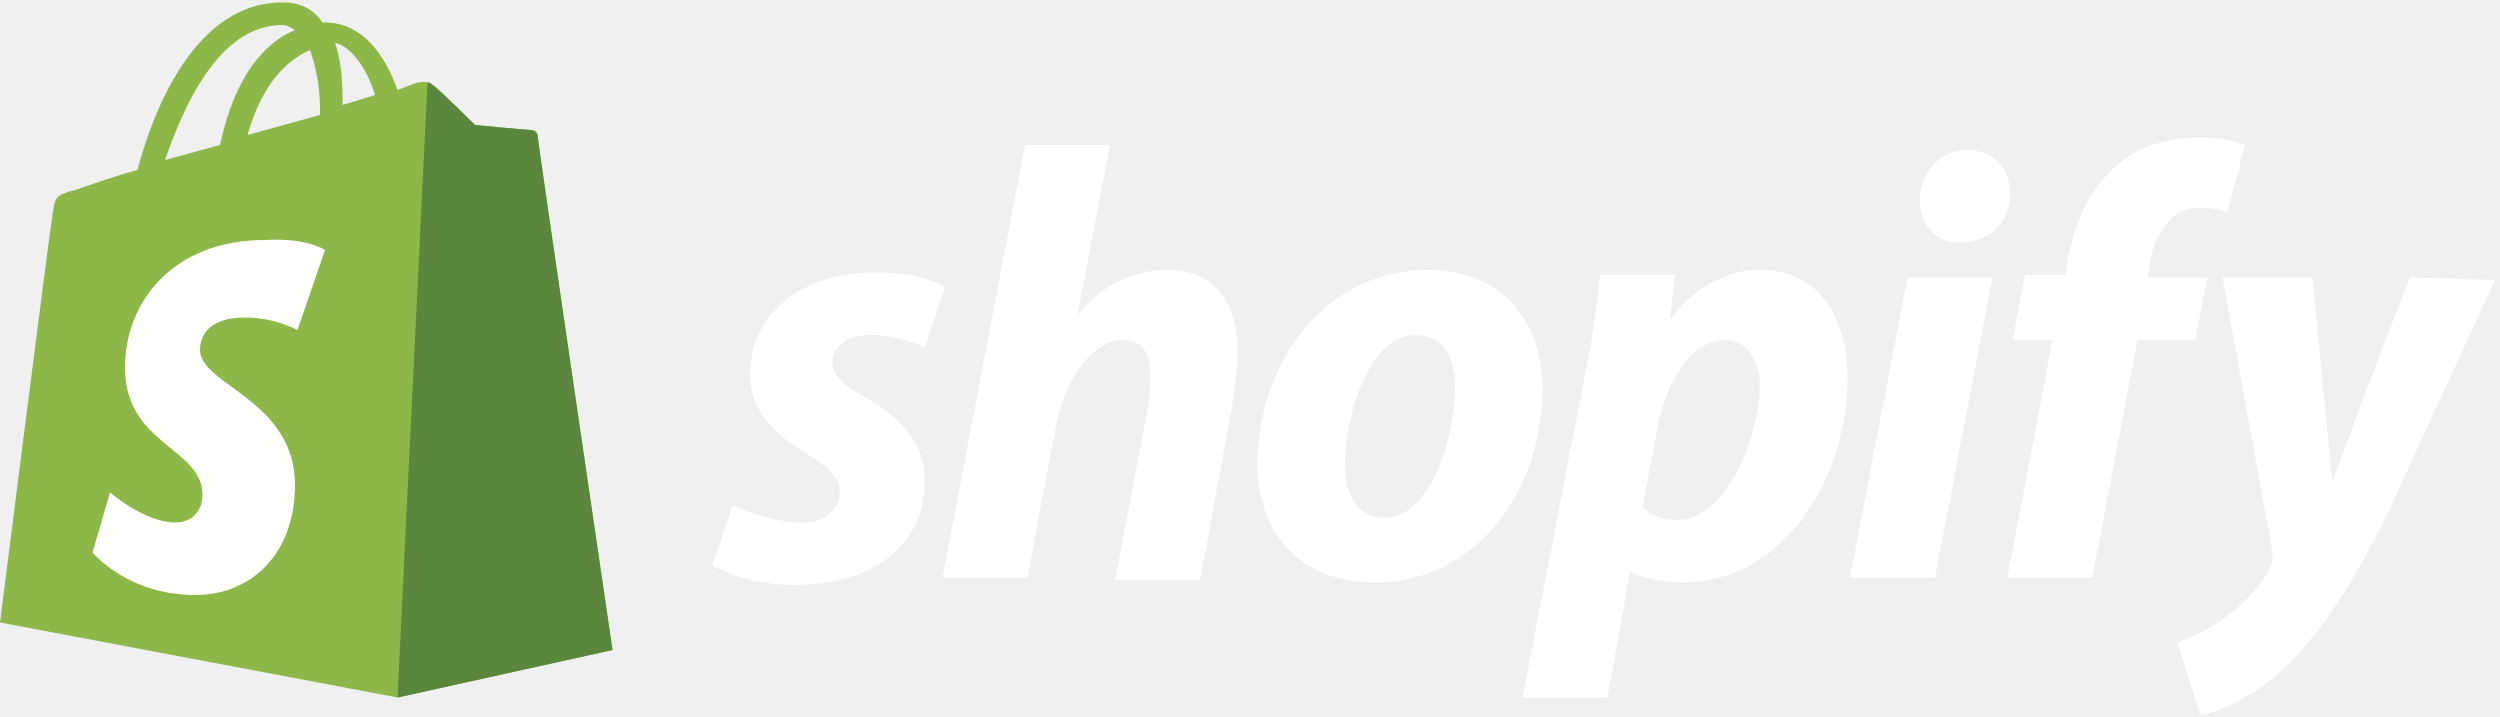
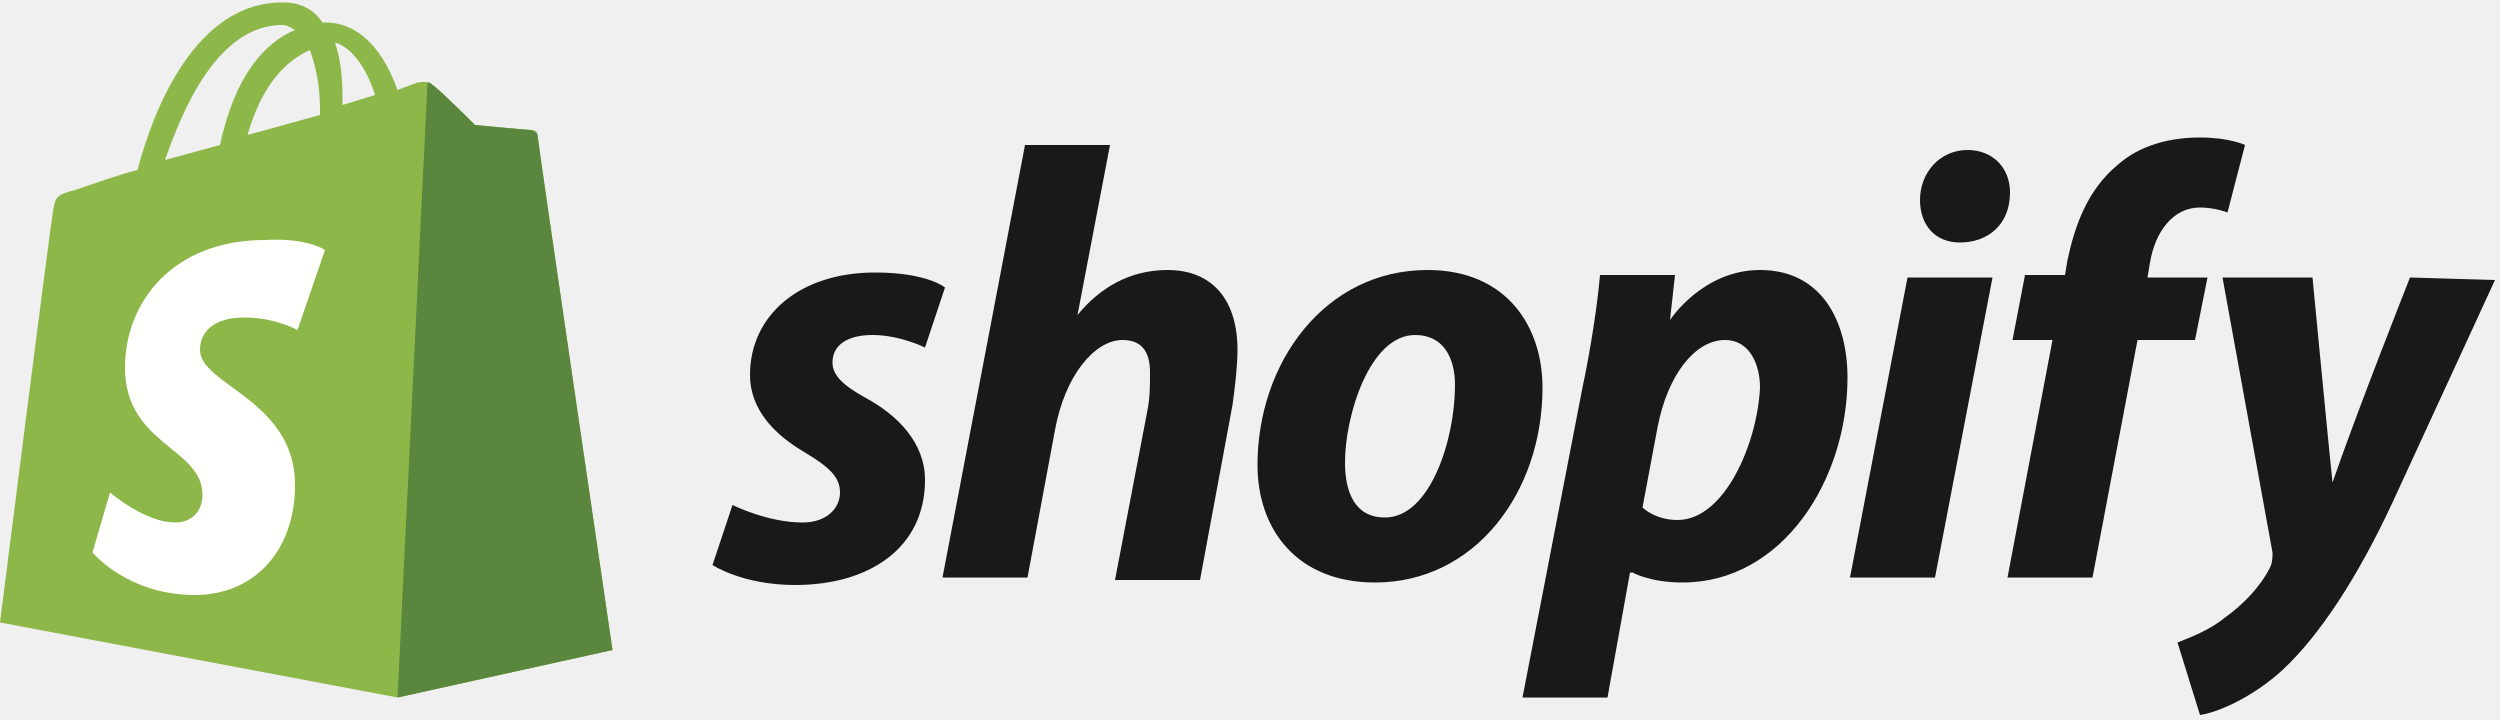
- <svg xmlns="http://www.w3.org/2000/svg" width="150" height="43" viewBox="0 0 150 43" fill="none">
-   <path d="M16.95 1.5C17.25 1.5 17.4 1.65 17.7 1.8C15.9 2.55 14.1 4.5 13.2 8.7L9.9 9.6C10.95 6.6 13.05 1.5 16.95 1.5ZM18.6 3C18.9 3.9 19.2 4.95 19.2 6.6C19.2 6.75 19.2 6.75 19.2 6.9L14.85 8.1C15.75 4.95 17.25 3.6 18.6 3ZM22.5 5.7L20.55 6.3C20.55 6.15 20.55 6 20.55 5.85C20.55 4.5 20.4 3.45 20.1 2.55C21.15 2.85 22.05 4.2 22.5 5.7ZM32.25 8.1C32.25 7.95 32.1 7.8 31.95 7.8C31.65 7.8 28.5 7.5 28.5 7.5C28.5 7.5 26.25 5.25 25.95 5.1C25.65 4.8 25.2 4.95 25.05 4.95C25.05 4.95 24.6 5.1 23.85 5.4C23.1 3.3 21.75 1.35 19.5 1.35H19.35C18.75 0.45 17.85 0.15 17.1 0.15C11.7 -8.01682e-05 9.15 6.75 8.25 10.2C7.05 10.5 5.85 10.95 4.5 11.4C3.3 11.7 3.3 11.85 3.15 12.9C3 13.65 0 37.35 0 37.35L23.85 41.85L36.75 39C36.75 39 32.25 8.4 32.25 8.1Z" fill="#8DB849" />
-   <path d="M31.8 7.8C31.65 7.8 28.5 7.5 28.5 7.5C28.5 7.5 26.25 5.25 25.95 5.1C25.8 4.95 25.8 4.95 25.65 4.95L23.85 41.85L36.75 39C36.75 39 32.25 8.4 32.25 8.1C32.25 7.95 31.95 7.8 31.8 7.8Z" fill="#5A863E" />
-   <path d="M19.5 15L17.85 19.8C17.85 19.8 16.5 19.05 14.7 19.05C12.15 19.05 12 20.55 12 21C12 23.1 17.7 24 17.7 29.1C17.7 33.15 15.15 35.7 11.7 35.7C7.65 35.7 5.55 33.15 5.55 33.15L6.6 29.55C6.6 29.55 8.7 31.35 10.5 31.35C11.7 31.35 12.15 30.45 12.15 29.7C12.15 26.85 7.5 26.7 7.5 22.05C7.5 18.15 10.35 14.4 15.9 14.4C18.45 14.25 19.5 15 19.5 15Z" fill="#FFFFFE" />
-   <path d="M51.9 23.85C50.55 23.1 49.95 22.5 49.95 21.75C49.95 20.7 50.85 20.1 52.35 20.1C54 20.1 55.5 20.85 55.5 20.85L56.7 17.25C56.7 17.25 55.65 16.35 52.5 16.35C48 16.35 45 18.9 45 22.5C45 24.6 46.5 26.1 48.3 27.15C49.8 28.05 50.4 28.65 50.4 29.55C50.4 30.45 49.65 31.35 48.15 31.35C46.05 31.35 43.95 30.3 43.95 30.3L42.75 33.9C42.75 33.9 44.55 35.1 47.7 35.1C52.2 35.1 55.5 32.85 55.5 28.8C55.5 26.55 53.85 24.9 51.9 23.85ZM70.05 16.2C67.8 16.2 66 17.25 64.65 18.9L66.6 8.7H61.5L56.55 34.65H61.65L63.3 25.8C63.9 22.5 65.7 20.4 67.35 20.4C68.55 20.4 69 21.15 69 22.35C69 23.1 69 23.85 68.85 24.6L66.9 34.8H72L73.95 24.3C74.1 23.25 74.25 21.9 74.25 21C74.25 18 72.75 16.2 70.05 16.2ZM83.1 31.05C81.3 31.05 80.7 29.55 80.7 27.75C80.7 24.9 82.2 20.1 84.9 20.1C86.7 20.1 87.3 21.6 87.3 23.1C87.3 26.4 85.8 31.05 83.1 31.05ZM85.65 16.2C79.5 16.2 75.45 21.75 75.45 27.9C75.45 31.8 77.85 34.95 82.5 34.95C88.5 34.95 92.55 29.55 92.55 23.25C92.55 19.65 90.45 16.2 85.65 16.2ZM100.65 31.2C99.3 31.2 98.55 30.45 98.55 30.45L99.45 25.65C100.05 22.5 101.7 20.4 103.5 20.4C105 20.4 105.6 21.9 105.6 23.25C105.45 26.55 103.5 31.2 100.65 31.2ZM105.6 16.2C102.15 16.2 100.2 19.2 100.2 19.2L100.5 16.5H96C95.85 18.3 95.4 21.15 94.95 23.25L91.35 41.85H96.45L97.8 34.35H97.95C97.95 34.35 99 34.95 100.95 34.95C106.95 34.95 110.85 28.8 110.85 22.65C110.85 19.35 109.35 16.2 105.6 16.2ZM118.05 9C116.4 9 115.2 10.35 115.2 12C115.2 13.5 116.1 14.55 117.6 14.55C119.25 14.55 120.6 13.5 120.6 11.55C120.6 10.05 119.55 9 118.05 9ZM111 34.65H116.1L119.55 16.65H114.45L111 34.65ZM132.45 16.65H128.85L129 15.75C129.3 13.95 130.35 12.45 132 12.45C132.9 12.45 133.65 12.75 133.65 12.75L134.7 8.7C134.7 8.7 133.8 8.25 132 8.25C130.2 8.25 128.4 8.7 127.05 9.9C125.25 11.4 124.5 13.5 124.05 15.6L123.9 16.5H121.5L120.75 20.4H123.15L120.45 34.65H125.55L128.25 20.4H131.7L132.45 16.65ZM144.6 16.65C144.6 16.65 141.45 24.6 139.95 28.95C139.8 27.6 138.75 16.65 138.75 16.65H133.35L136.35 33.15C136.35 33.45 136.35 33.75 136.2 34.05C135.6 35.25 134.55 36.3 133.5 37.05C132.6 37.8 131.4 38.25 130.65 38.55L132 42.9C133.05 42.75 135.15 41.85 136.95 40.2C139.2 38.1 141.45 34.65 143.55 30.15L149.7 16.8L144.6 16.65Z" fill="white" />
+ <svg xmlns="http://www.w3.org/2000/svg" width="125" height="36" viewBox="0 0 125 36" fill="none">
+   <path d="M14.125 1.25C14.375 1.25 14.5 1.375 14.75 1.5C13.25 2.125 11.75 3.75 11 7.25L8.25 8C9.125 5.5 10.875 1.25 14.125 1.25ZM15.5 2.5C15.75 3.25 16 4.125 16 5.5C16 5.625 16 5.625 16 5.75L12.375 6.75C13.125 4.125 14.375 3 15.5 2.5ZM18.75 4.75L17.125 5.25C17.125 5.125 17.125 5 17.125 4.875C17.125 3.75 17 2.875 16.75 2.125C17.625 2.375 18.375 3.5 18.75 4.75ZM26.875 6.75C26.875 6.625 26.75 6.5 26.625 6.5C26.375 6.5 23.75 6.25 23.75 6.25C23.75 6.25 21.875 4.375 21.625 4.25C21.375 4 21 4.125 20.875 4.125C20.875 4.125 20.5 4.25 19.875 4.5C19.25 2.75 18.125 1.125 16.25 1.125H16.125C15.625 0.375 14.875 0.125 14.25 0.125C9.75 5.88596e-07 7.625 5.625 6.875 8.5C5.875 8.75 4.875 9.125 3.75 9.5C2.75 9.75 2.75 9.875 2.625 10.75C2.5 11.375 0 31.125 0 31.125L19.875 34.875L30.625 32.5C30.625 32.5 26.875 7 26.875 6.75Z" fill="#8DB849" />
+   <path d="M26.5 6.5C26.375 6.5 23.75 6.25 23.75 6.25C23.75 6.25 21.875 4.375 21.625 4.25C21.5 4.125 21.5 4.125 21.375 4.125L19.875 34.875L30.625 32.5C30.625 32.5 26.875 7 26.875 6.75C26.875 6.625 26.625 6.5 26.5 6.5Z" fill="#5A863E" />
+   <path d="M16.25 12.5L14.875 16.5C14.875 16.5 13.75 15.875 12.25 15.875C10.125 15.875 10 17.125 10 17.5C10 19.25 14.75 20 14.75 24.25C14.75 27.625 12.625 29.75 9.75 29.75C6.375 29.75 4.625 27.625 4.625 27.625L5.5 24.625C5.5 24.625 7.25 26.125 8.75 26.125C9.75 26.125 10.125 25.375 10.125 24.75C10.125 22.375 6.25 22.25 6.25 18.375C6.25 15.125 8.625 12 13.25 12C15.375 11.875 16.25 12.5 16.25 12.5Z" fill="#FFFFFE" />
+   <path d="M43.25 19.875C42.125 19.25 41.625 18.75 41.625 18.125C41.625 17.25 42.375 16.75 43.625 16.75C45 16.75 46.25 17.375 46.25 17.375L47.25 14.375C47.25 14.375 46.375 13.625 43.75 13.625C40 13.625 37.5 15.75 37.5 18.75C37.5 20.5 38.75 21.75 40.25 22.625C41.5 23.375 42 23.875 42 24.625C42 25.375 41.375 26.125 40.125 26.125C38.375 26.125 36.625 25.25 36.625 25.25L35.625 28.25C35.625 28.25 37.125 29.25 39.75 29.25C43.5 29.25 46.25 27.375 46.25 24C46.25 22.125 44.875 20.75 43.25 19.875ZM58.375 13.5C56.5 13.5 55 14.375 53.875 15.75L55.5 7.25H51.25L47.125 28.875H51.375L52.75 21.5C53.25 18.75 54.75 17 56.125 17C57.125 17 57.5 17.625 57.5 18.625C57.5 19.25 57.5 19.875 57.375 20.5L55.75 29H60L61.625 20.25C61.75 19.375 61.875 18.25 61.875 17.5C61.875 15 60.625 13.5 58.375 13.5ZM69.25 25.875C67.75 25.875 67.25 24.625 67.25 23.125C67.25 20.75 68.5 16.75 70.75 16.75C72.25 16.75 72.75 18 72.75 19.25C72.75 22 71.5 25.875 69.25 25.875ZM71.375 13.5C66.25 13.5 62.875 18.125 62.875 23.25C62.875 26.5 64.875 29.125 68.75 29.125C73.75 29.125 77.125 24.625 77.125 19.375C77.125 16.375 75.375 13.5 71.375 13.5ZM83.875 26C82.75 26 82.125 25.375 82.125 25.375L82.875 21.375C83.375 18.75 84.75 17 86.25 17C87.5 17 88 18.25 88 19.375C87.875 22.125 86.25 26 83.875 26ZM88 13.5C85.125 13.5 83.5 16 83.5 16L83.75 13.75H80C79.875 15.25 79.5 17.625 79.125 19.375L76.125 34.875H80.375L81.5 28.625H81.625C81.625 28.625 82.5 29.125 84.125 29.125C89.125 29.125 92.375 24 92.375 18.875C92.375 16.125 91.125 13.5 88 13.5ZM98.375 7.5C97 7.5 96 8.625 96 10C96 11.25 96.75 12.125 98 12.125C99.375 12.125 100.5 11.25 100.5 9.625C100.5 8.375 99.625 7.5 98.375 7.5ZM92.5 28.875H96.75L99.625 13.875H95.375L92.5 28.875ZM110.375 13.875H107.375L107.5 13.125C107.75 11.625 108.625 10.375 110 10.375C110.75 10.375 111.375 10.625 111.375 10.625L112.25 7.25C112.25 7.25 111.5 6.875 110 6.875C108.5 6.875 107 7.25 105.875 8.25C104.375 9.5 103.75 11.25 103.375 13L103.25 13.75H101.25L100.625 17H102.625L100.375 28.875H104.625L106.875 17H109.75L110.375 13.875ZM120.5 13.875C120.5 13.875 117.875 20.5 116.625 24.125C116.5 23 115.625 13.875 115.625 13.875H111.125L113.625 27.625C113.625 27.875 113.625 28.125 113.5 28.375C113 29.375 112.125 30.25 111.25 30.875C110.5 31.5 109.5 31.875 108.875 32.125L110 35.75C110.875 35.625 112.625 34.875 114.125 33.5C116 31.75 117.875 28.875 119.625 25.125L124.75 14L120.5 13.875Z" fill="#1A1919" />
</svg>
